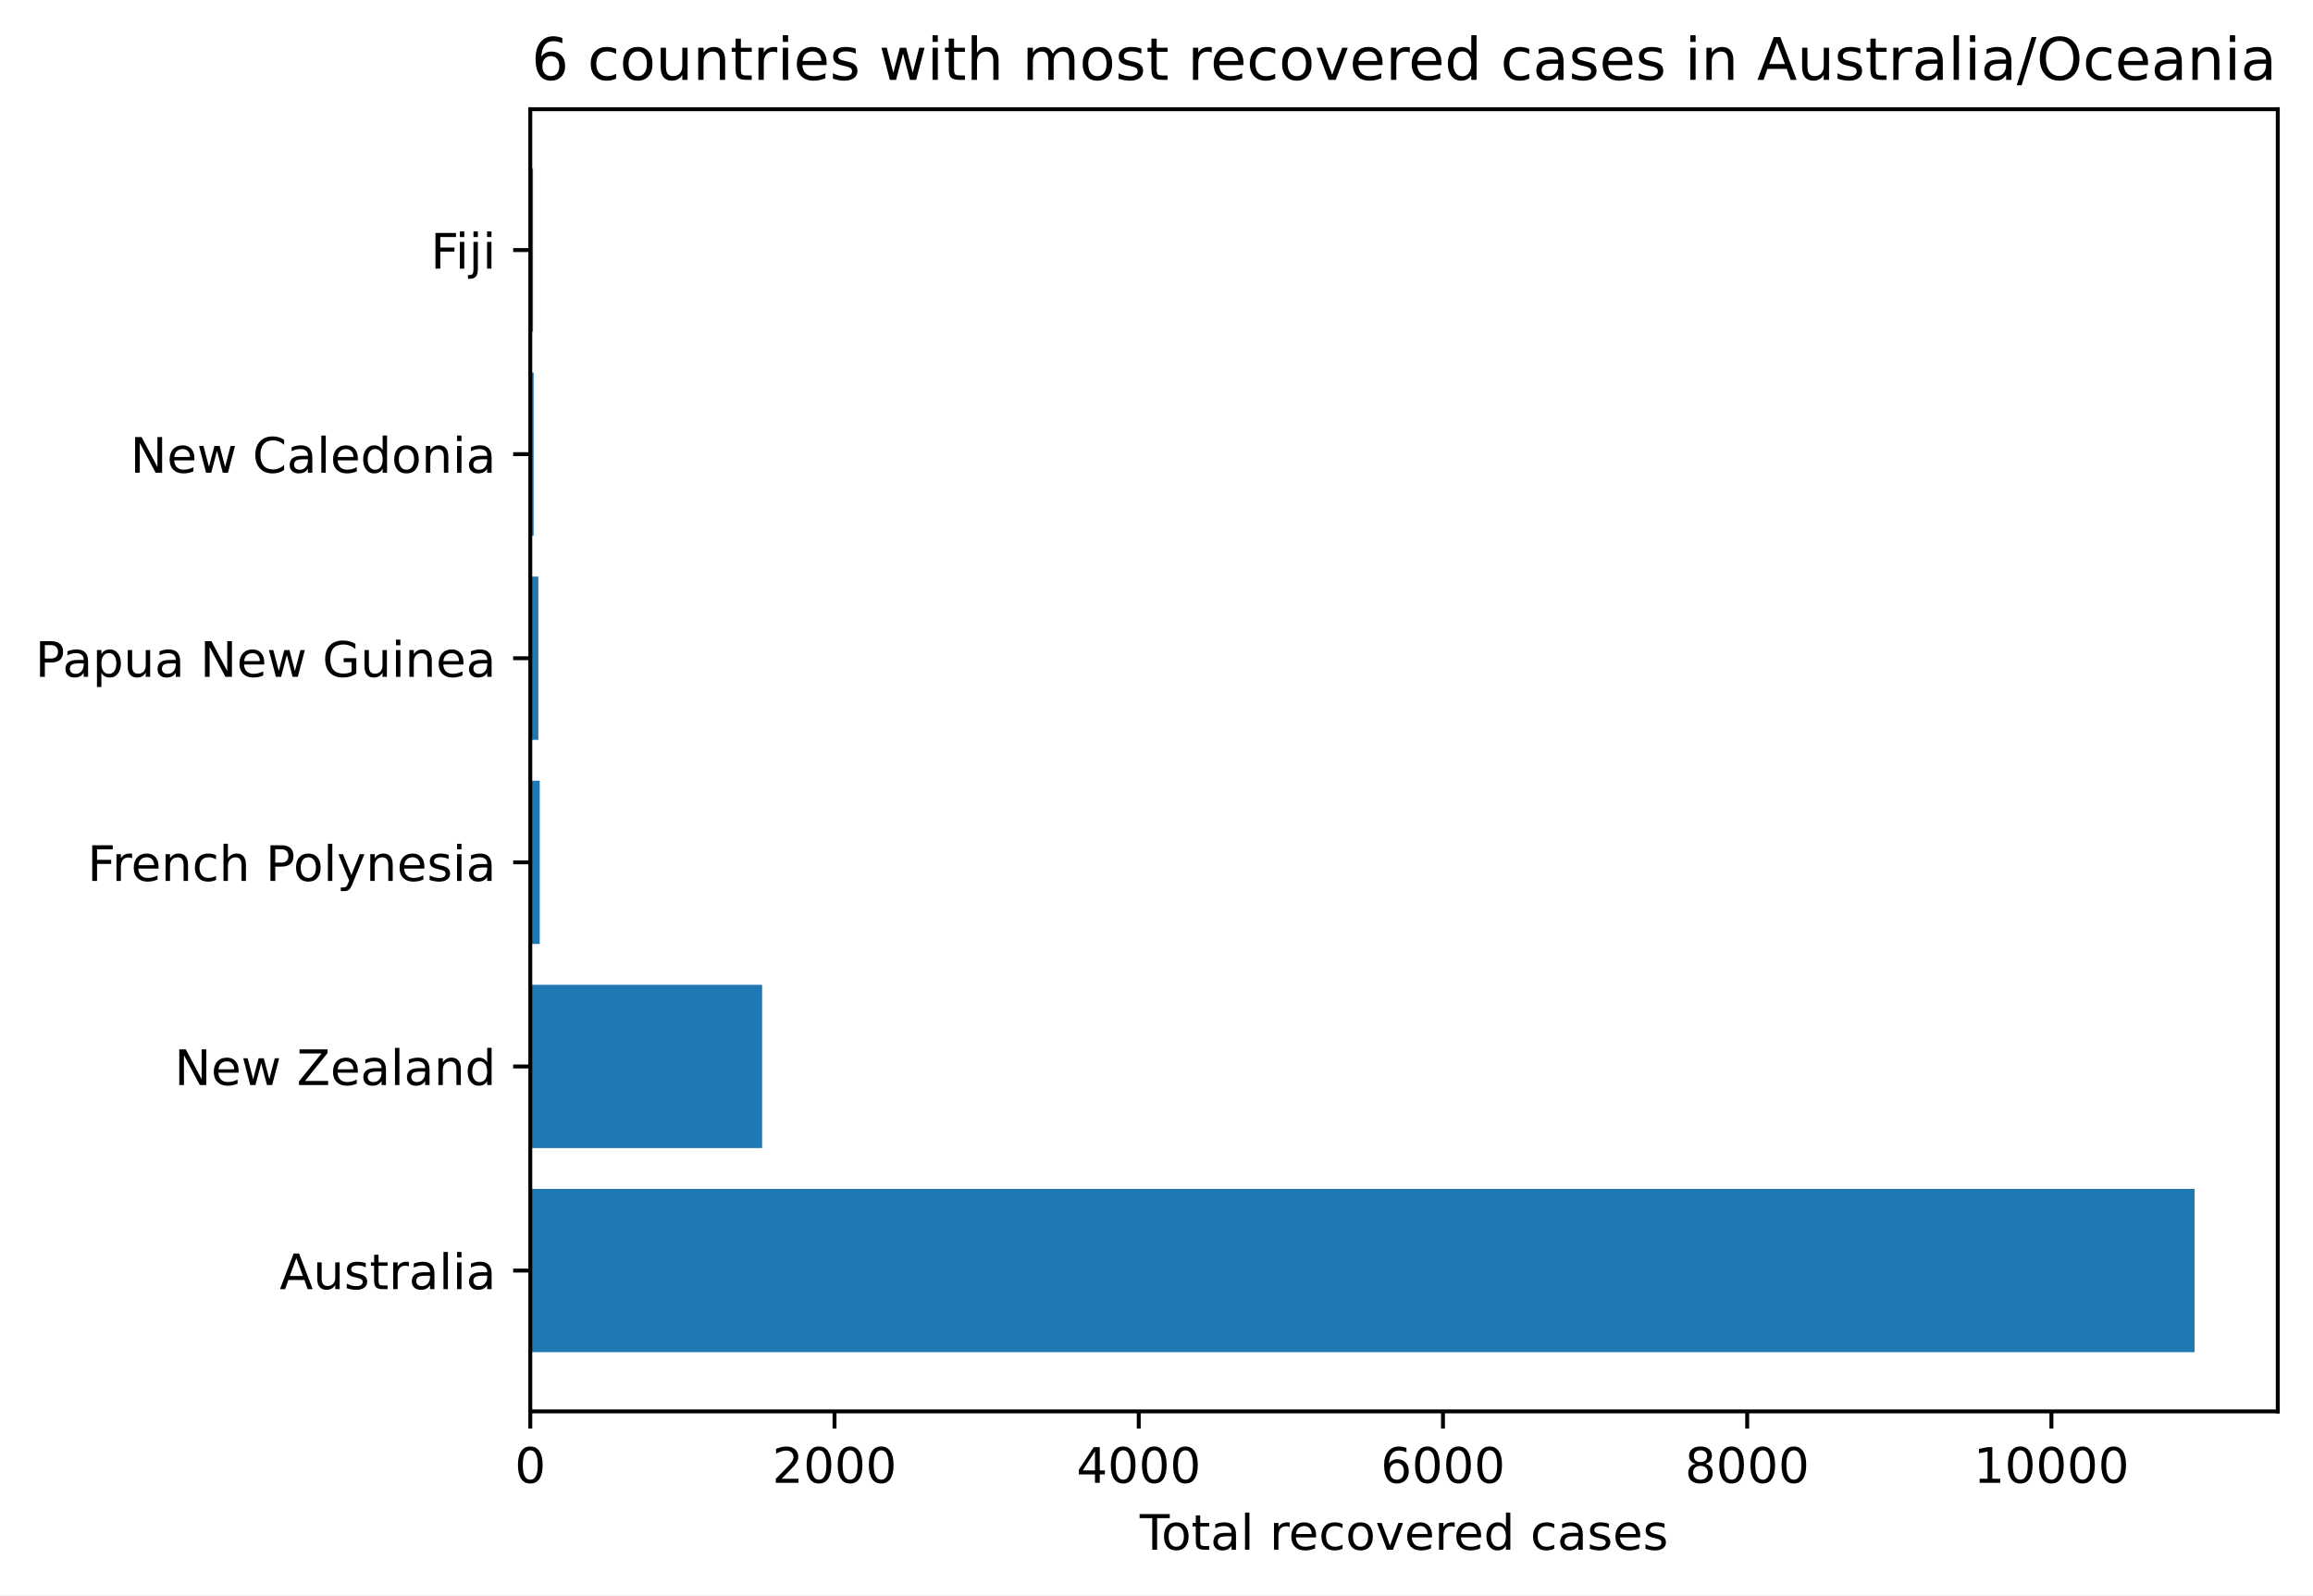
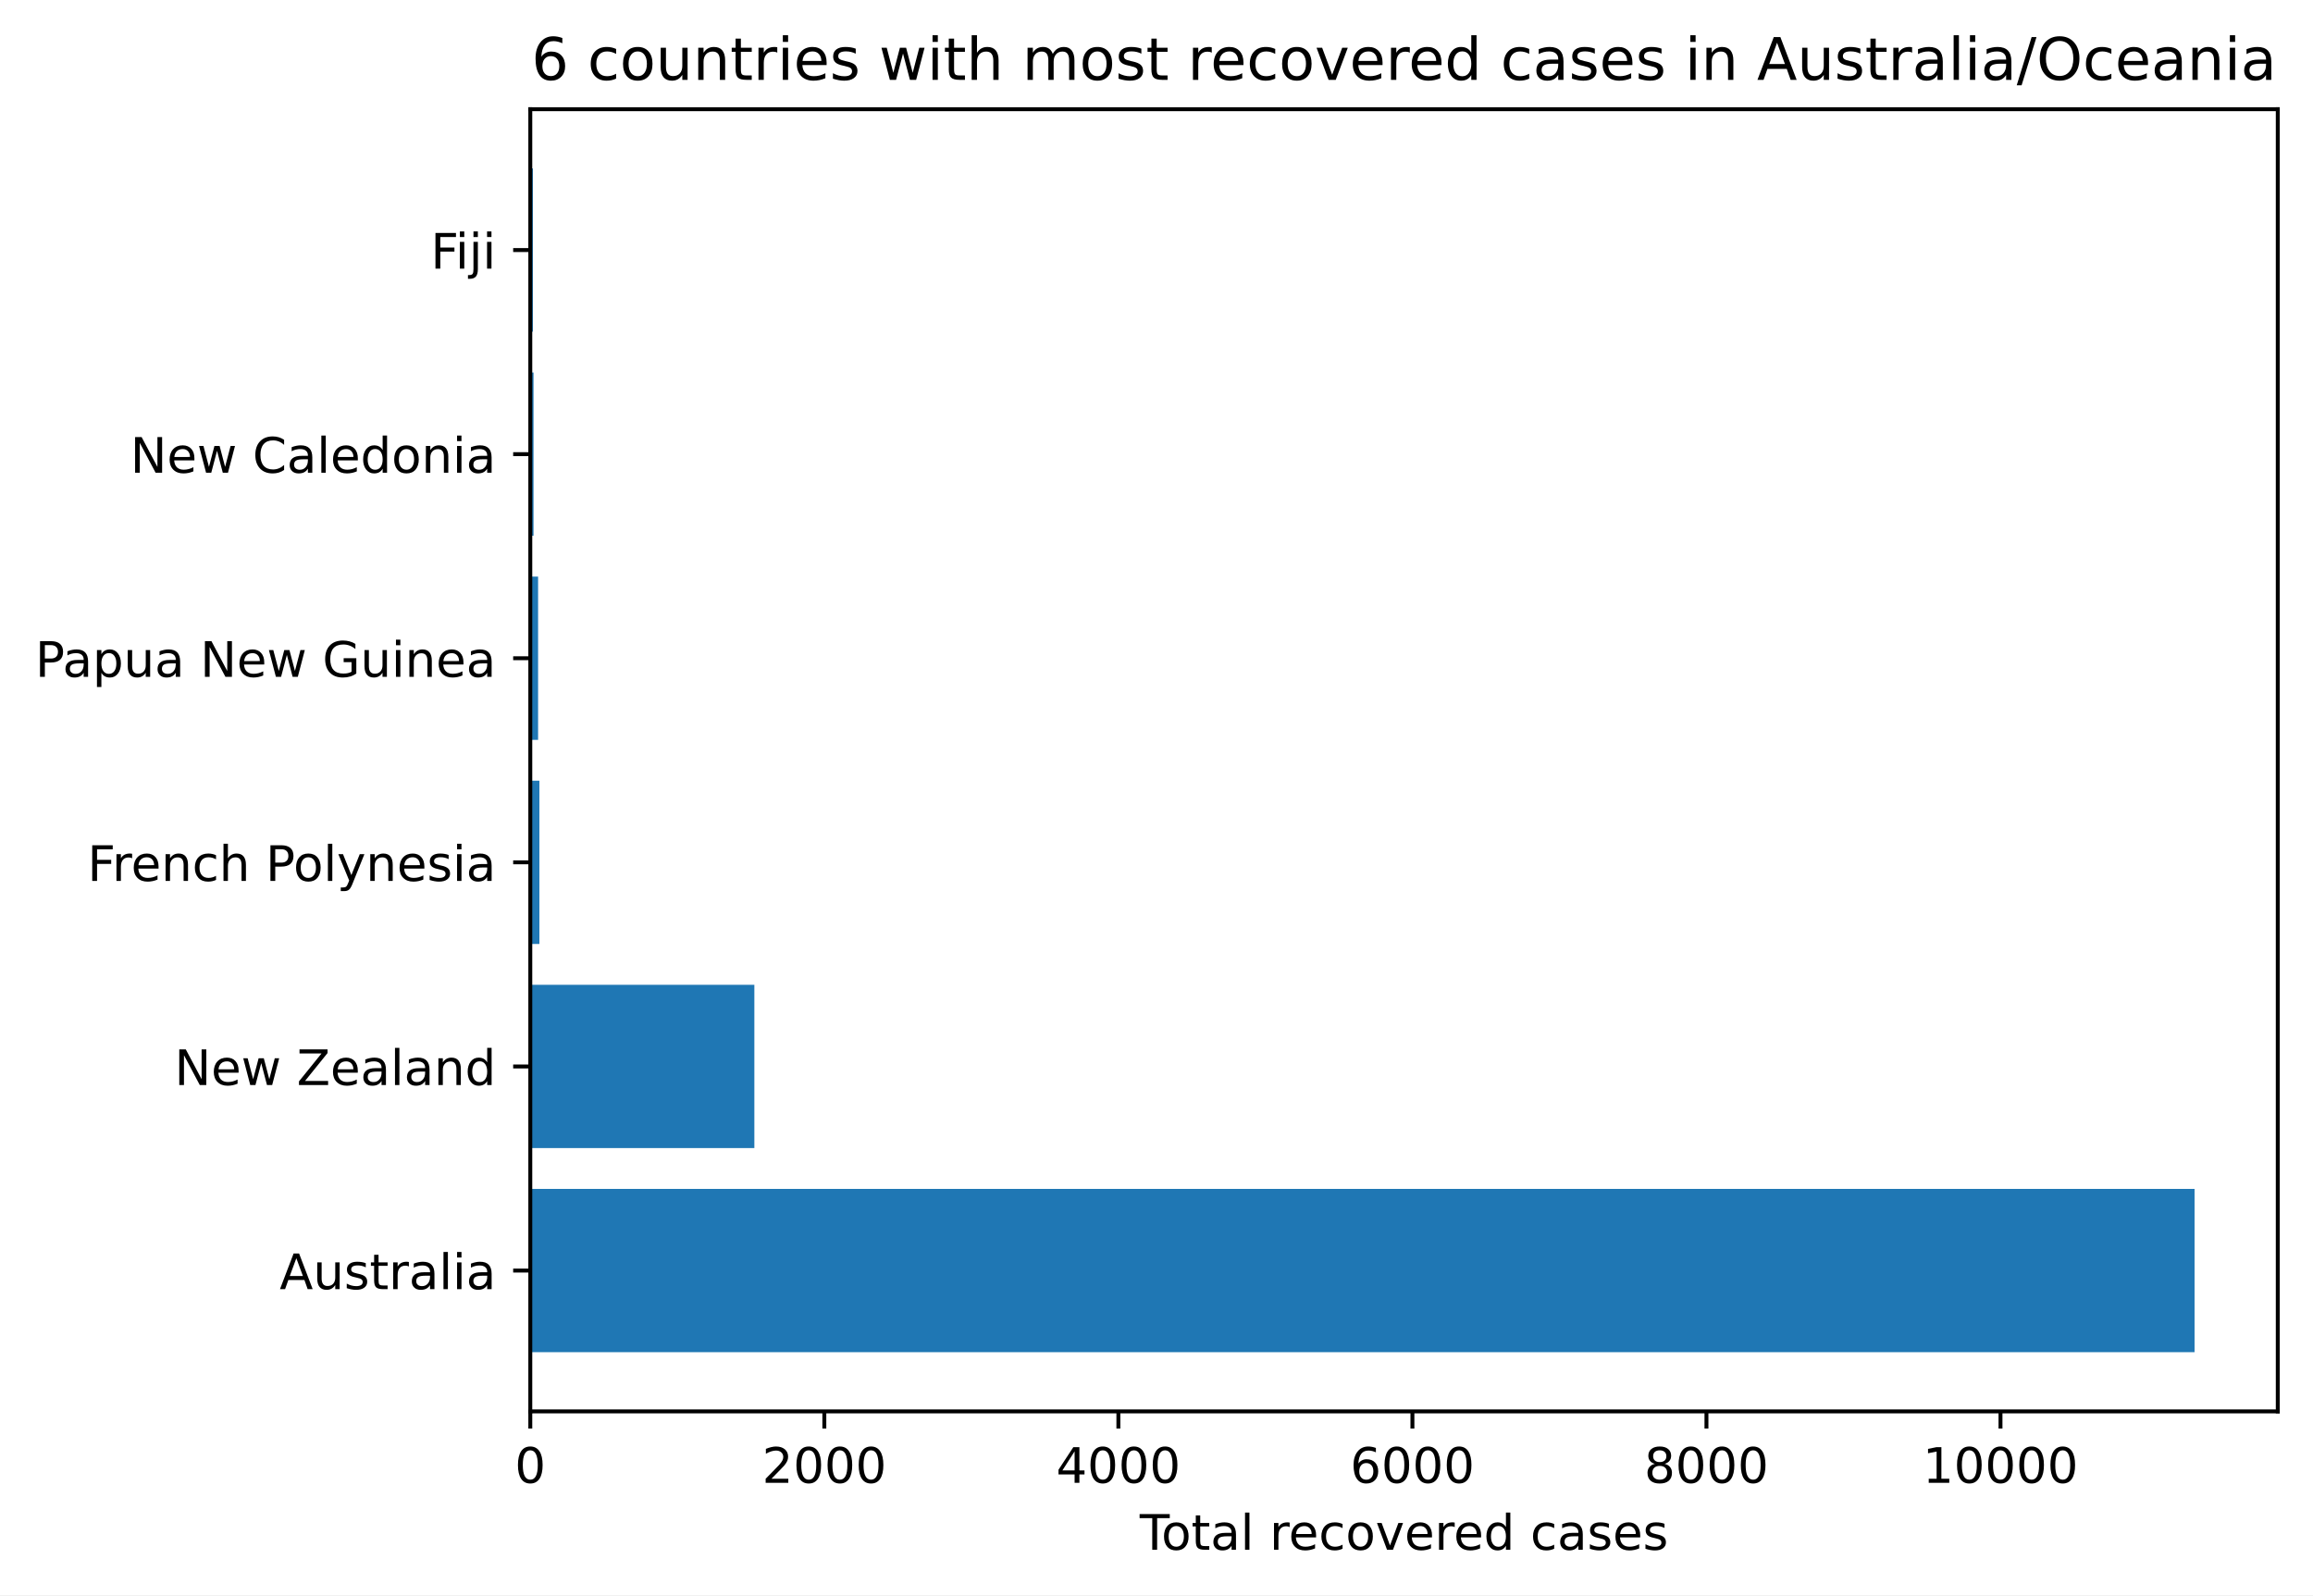
<svg xmlns="http://www.w3.org/2000/svg" xmlns:xlink="http://www.w3.org/1999/xlink" height="325.986pt" version="1.1" viewBox="0 0 472.693 325.986" width="472.693pt">
  <defs>
    <style type="text/css">
*{stroke-linecap:butt;stroke-linejoin:round;}
  </style>
  </defs>
  <g id="figure_1">
    <g id="patch_1">
      <path d="M 0 325.986  L 472.693 325.986  L 472.693 0  L 0 0  z " style="fill:#ffffff;" />
    </g>
    <g id="axes_1">
      <g id="patch_2">
        <path d="M 108.373 288.43  L 465.493 288.43  L 465.493 22.318  L 108.373 22.318  z " style="fill:#ffffff;" />
      </g>
      <g id="patch_3">
-         <path clip-path="url(#p96f23b2e5d)" d="M 108.373 276.334  L 448.488 276.334  L 448.488 242.966  L 108.373 242.966  z " style="fill:#1f77b4;" />
+         <path clip-path="url(#peb4e9d3212)" d="M 108.373 276.334  L 448.488 276.334  L 448.488 242.966  L 108.373 242.966  z " style="fill:#1f77b4;" />
      </g>
      <g id="patch_4">
-         <path clip-path="url(#p96f23b2e5d)" d="M 108.373 234.624  L 155.749 234.624  L 155.749 201.256  L 108.373 201.256  z " style="fill:#1f77b4;" />
+         <path clip-path="url(#peb4e9d3212)" d="M 108.373 234.624  L 154.163 234.624  L 154.163 201.256  L 108.373 201.256  z " style="fill:#1f77b4;" />
      </g>
      <g id="patch_5">
-         <path clip-path="url(#p96f23b2e5d)" d="M 108.373 192.913  L 110.301 192.913  L 110.301 159.545  L 108.373 159.545  z " style="fill:#1f77b4;" />
+         <path clip-path="url(#peb4e9d3212)" d="M 108.373 192.913  L 110.236 192.913  L 110.236 159.545  L 108.373 159.545  z " style="fill:#1f77b4;" />
      </g>
      <g id="patch_6">
-         <path clip-path="url(#p96f23b2e5d)" d="M 108.373 151.203  L 110.021 151.203  L 110.021 117.835  L 108.373 117.835  z " style="fill:#1f77b4;" />
+         <path clip-path="url(#peb4e9d3212)" d="M 108.373 151.203  L 109.966 151.203  L 109.966 117.835  L 108.373 117.835  z " style="fill:#1f77b4;" />
      </g>
      <g id="patch_7">
-         <path clip-path="url(#p96f23b2e5d)" d="M 108.373 109.493  L 109.057 109.493  L 109.057 76.124  L 108.373 76.124  z " style="fill:#1f77b4;" />
+         <path clip-path="url(#peb4e9d3212)" d="M 108.373 109.493  L 109.034 109.493  L 109.034 76.124  L 108.373 76.124  z " style="fill:#1f77b4;" />
      </g>
      <g id="patch_8">
-         <path clip-path="url(#p96f23b2e5d)" d="M 108.373 67.782  L 108.933 67.782  L 108.933 34.414  L 108.373 34.414  z " style="fill:#1f77b4;" />
+         <path clip-path="url(#peb4e9d3212)" d="M 108.373 67.782  L 108.914 67.782  L 108.914 34.414  L 108.373 34.414  z " style="fill:#1f77b4;" />
      </g>
      <g id="matplotlib.axis_1">
        <g id="xtick_1">
          <g id="line2d_1">
            <defs>
-               <path d="M 0 0  L 0 3.5  " id="m6165ba2ced" style="stroke:#000000;stroke-width:0.8;" />
-             </defs>
-             <g>
-               <use style="stroke:#000000;stroke-width:0.8;" x="108.373" xlink:href="#m6165ba2ced" y="288.43" />
+               <path d="M 0 0  L 0 3.5  " id="m2ed935e2b5" style="stroke:#000000;stroke-width:0.8;" />
+             </defs>
+             <g>
+               <use style="stroke:#000000;stroke-width:0.8;" x="108.373" xlink:href="#m2ed935e2b5" y="288.43" />
            </g>
          </g>
          <g id="text_1">
            <defs>
              <path d="M 31.781 66.406  Q 24.172 66.406 20.328 58.906  Q 16.5 51.422 16.5 36.375  Q 16.5 21.391 20.328 13.891  Q 24.172 6.391 31.781 6.391  Q 39.453 6.391 43.281 13.891  Q 47.125 21.391 47.125 36.375  Q 47.125 51.422 43.281 58.906  Q 39.453 66.406 31.781 66.406  z M 31.781 74.219  Q 44.047 74.219 50.516 64.516  Q 56.984 54.828 56.984 36.375  Q 56.984 17.969 50.516 8.266  Q 44.047 -1.422 31.781 -1.422  Q 19.531 -1.422 13.062 8.266  Q 6.594 17.969 6.594 36.375  Q 6.594 54.828 13.062 64.516  Q 19.531 74.219 31.781 74.219  z " id="DejaVuSans-48" />
            </defs>
            <g transform="translate(105.1922 303.0286)scale(0.1 -0.1)">
              <use xlink:href="#DejaVuSans-48" />
            </g>
          </g>
        </g>
        <g id="xtick_2">
          <g id="line2d_2">
            <g>
-               <use style="stroke:#000000;stroke-width:0.8;" x="170.546" xlink:href="#m6165ba2ced" y="288.43" />
+               <use style="stroke:#000000;stroke-width:0.8;" x="168.464" xlink:href="#m2ed935e2b5" y="288.43" />
            </g>
          </g>
          <g id="text_2">
            <defs>
              <path d="M 19.188 8.297  L 53.609 8.297  L 53.609 0  L 7.328 0  L 7.328 8.297  Q 12.938 14.109 22.625 23.891  Q 32.328 33.688 34.812 36.531  Q 39.547 41.844 41.422 45.531  Q 43.312 49.219 43.312 52.781  Q 43.312 58.594 39.234 62.25  Q 35.156 65.922 28.609 65.922  Q 23.969 65.922 18.812 64.312  Q 13.672 62.703 7.812 59.422  L 7.812 69.391  Q 13.766 71.781 18.938 73  Q 24.125 74.219 28.422 74.219  Q 39.75 74.219 46.484 68.547  Q 53.219 62.891 53.219 53.422  Q 53.219 48.922 51.531 44.891  Q 49.859 40.875 45.406 35.406  Q 44.188 33.984 37.641 27.219  Q 31.109 20.453 19.188 8.297  z " id="DejaVuSans-50" />
            </defs>
-             <g transform="translate(157.8209 303.0286)scale(0.1 -0.1)">
+             <g transform="translate(155.7393 303.0286)scale(0.1 -0.1)">
              <use xlink:href="#DejaVuSans-50" />
              <use x="63.623" xlink:href="#DejaVuSans-48" />
              <use x="127.246" xlink:href="#DejaVuSans-48" />
              <use x="190.869" xlink:href="#DejaVuSans-48" />
            </g>
          </g>
        </g>
        <g id="xtick_3">
          <g id="line2d_3">
            <g>
-               <use style="stroke:#000000;stroke-width:0.8;" x="232.718" xlink:href="#m6165ba2ced" y="288.43" />
+               <use style="stroke:#000000;stroke-width:0.8;" x="228.555" xlink:href="#m2ed935e2b5" y="288.43" />
            </g>
          </g>
          <g id="text_3">
            <defs>
              <path d="M 37.797 64.312  L 12.891 25.391  L 37.797 25.391  z M 35.203 72.906  L 47.609 72.906  L 47.609 25.391  L 58.016 25.391  L 58.016 17.188  L 47.609 17.188  L 47.609 0  L 37.797 0  L 37.797 17.188  L 4.891 17.188  L 4.891 26.703  z " id="DejaVuSans-52" />
            </defs>
-             <g transform="translate(219.9933 303.0286)scale(0.1 -0.1)">
+             <g transform="translate(215.8302 303.0286)scale(0.1 -0.1)">
              <use xlink:href="#DejaVuSans-52" />
              <use x="63.623" xlink:href="#DejaVuSans-48" />
              <use x="127.246" xlink:href="#DejaVuSans-48" />
              <use x="190.869" xlink:href="#DejaVuSans-48" />
            </g>
          </g>
        </g>
        <g id="xtick_4">
          <g id="line2d_4">
            <g>
-               <use style="stroke:#000000;stroke-width:0.8;" x="294.891" xlink:href="#m6165ba2ced" y="288.43" />
+               <use style="stroke:#000000;stroke-width:0.8;" x="288.646" xlink:href="#m2ed935e2b5" y="288.43" />
            </g>
          </g>
          <g id="text_4">
            <defs>
              <path d="M 33.016 40.375  Q 26.375 40.375 22.484 35.828  Q 18.609 31.297 18.609 23.391  Q 18.609 15.531 22.484 10.953  Q 26.375 6.391 33.016 6.391  Q 39.656 6.391 43.531 10.953  Q 47.406 15.531 47.406 23.391  Q 47.406 31.297 43.531 35.828  Q 39.656 40.375 33.016 40.375  z M 52.594 71.297  L 52.594 62.312  Q 48.875 64.062 45.094 64.984  Q 41.312 65.922 37.594 65.922  Q 27.828 65.922 22.672 59.328  Q 17.531 52.734 16.797 39.406  Q 19.672 43.656 24.016 45.922  Q 28.375 48.188 33.594 48.188  Q 44.578 48.188 50.953 41.516  Q 57.328 34.859 57.328 23.391  Q 57.328 12.156 50.688 5.359  Q 44.047 -1.422 33.016 -1.422  Q 20.359 -1.422 13.672 8.266  Q 6.984 17.969 6.984 36.375  Q 6.984 53.656 15.188 63.938  Q 23.391 74.219 37.203 74.219  Q 40.922 74.219 44.703 73.484  Q 48.484 72.75 52.594 71.297  z " id="DejaVuSans-54" />
            </defs>
-             <g transform="translate(282.1657 303.0286)scale(0.1 -0.1)">
+             <g transform="translate(275.921 303.0286)scale(0.1 -0.1)">
              <use xlink:href="#DejaVuSans-54" />
              <use x="63.623" xlink:href="#DejaVuSans-48" />
              <use x="127.246" xlink:href="#DejaVuSans-48" />
              <use x="190.869" xlink:href="#DejaVuSans-48" />
            </g>
          </g>
        </g>
        <g id="xtick_5">
          <g id="line2d_5">
            <g>
-               <use style="stroke:#000000;stroke-width:0.8;" x="357.063" xlink:href="#m6165ba2ced" y="288.43" />
+               <use style="stroke:#000000;stroke-width:0.8;" x="348.737" xlink:href="#m2ed935e2b5" y="288.43" />
            </g>
          </g>
          <g id="text_5">
            <defs>
              <path d="M 31.781 34.625  Q 24.75 34.625 20.719 30.859  Q 16.703 27.094 16.703 20.516  Q 16.703 13.922 20.719 10.156  Q 24.75 6.391 31.781 6.391  Q 38.812 6.391 42.859 10.172  Q 46.922 13.969 46.922 20.516  Q 46.922 27.094 42.891 30.859  Q 38.875 34.625 31.781 34.625  z M 21.922 38.812  Q 15.578 40.375 12.031 44.719  Q 8.5 49.078 8.5 55.328  Q 8.5 64.062 14.719 69.141  Q 20.953 74.219 31.781 74.219  Q 42.672 74.219 48.875 69.141  Q 55.078 64.062 55.078 55.328  Q 55.078 49.078 51.531 44.719  Q 48 40.375 41.703 38.812  Q 48.828 37.156 52.797 32.312  Q 56.781 27.484 56.781 20.516  Q 56.781 9.906 50.312 4.234  Q 43.844 -1.422 31.781 -1.422  Q 19.734 -1.422 13.25 4.234  Q 6.781 9.906 6.781 20.516  Q 6.781 27.484 10.781 32.312  Q 14.797 37.156 21.922 38.812  z M 18.312 54.391  Q 18.312 48.734 21.844 45.562  Q 25.391 42.391 31.781 42.391  Q 38.141 42.391 41.719 45.562  Q 45.312 48.734 45.312 54.391  Q 45.312 60.062 41.719 63.234  Q 38.141 66.406 31.781 66.406  Q 25.391 66.406 21.844 63.234  Q 18.312 60.062 18.312 54.391  z " id="DejaVuSans-56" />
            </defs>
-             <g transform="translate(344.3382 303.0286)scale(0.1 -0.1)">
+             <g transform="translate(336.0119 303.0286)scale(0.1 -0.1)">
              <use xlink:href="#DejaVuSans-56" />
              <use x="63.623" xlink:href="#DejaVuSans-48" />
              <use x="127.246" xlink:href="#DejaVuSans-48" />
              <use x="190.869" xlink:href="#DejaVuSans-48" />
            </g>
          </g>
        </g>
        <g id="xtick_6">
          <g id="line2d_6">
            <g>
-               <use style="stroke:#000000;stroke-width:0.8;" x="419.236" xlink:href="#m6165ba2ced" y="288.43" />
+               <use style="stroke:#000000;stroke-width:0.8;" x="408.828" xlink:href="#m2ed935e2b5" y="288.43" />
            </g>
          </g>
          <g id="text_6">
            <defs>
              <path d="M 12.406 8.297  L 28.516 8.297  L 28.516 63.922  L 10.984 60.406  L 10.984 69.391  L 28.422 72.906  L 38.281 72.906  L 38.281 8.297  L 54.391 8.297  L 54.391 0  L 12.406 0  z " id="DejaVuSans-49" />
            </defs>
-             <g transform="translate(403.3293 303.0286)scale(0.1 -0.1)">
+             <g transform="translate(392.9215 303.0286)scale(0.1 -0.1)">
              <use xlink:href="#DejaVuSans-49" />
              <use x="63.623" xlink:href="#DejaVuSans-48" />
              <use x="127.246" xlink:href="#DejaVuSans-48" />
              <use x="190.869" xlink:href="#DejaVuSans-48" />
              <use x="254.492" xlink:href="#DejaVuSans-48" />
            </g>
          </g>
        </g>
        <g id="text_7">
          <defs>
            <path d="M -0.297 72.906  L 61.375 72.906  L 61.375 64.594  L 35.5 64.594  L 35.5 0  L 25.594 0  L 25.594 64.594  L -0.297 64.594  z " id="DejaVuSans-84" />
            <path d="M 30.609 48.391  Q 23.391 48.391 19.188 42.75  Q 14.984 37.109 14.984 27.297  Q 14.984 17.484 19.156 11.844  Q 23.344 6.203 30.609 6.203  Q 37.797 6.203 41.984 11.859  Q 46.188 17.531 46.188 27.297  Q 46.188 37.016 41.984 42.703  Q 37.797 48.391 30.609 48.391  z M 30.609 56  Q 42.328 56 49.016 48.375  Q 55.719 40.766 55.719 27.297  Q 55.719 13.875 49.016 6.219  Q 42.328 -1.422 30.609 -1.422  Q 18.844 -1.422 12.172 6.219  Q 5.516 13.875 5.516 27.297  Q 5.516 40.766 12.172 48.375  Q 18.844 56 30.609 56  z " id="DejaVuSans-111" />
            <path d="M 18.312 70.219  L 18.312 54.688  L 36.812 54.688  L 36.812 47.703  L 18.312 47.703  L 18.312 18.016  Q 18.312 11.328 20.141 9.422  Q 21.969 7.516 27.594 7.516  L 36.812 7.516  L 36.812 0  L 27.594 0  Q 17.188 0 13.234 3.875  Q 9.281 7.766 9.281 18.016  L 9.281 47.703  L 2.688 47.703  L 2.688 54.688  L 9.281 54.688  L 9.281 70.219  z " id="DejaVuSans-116" />
            <path d="M 34.281 27.484  Q 23.391 27.484 19.188 25  Q 14.984 22.516 14.984 16.5  Q 14.984 11.719 18.141 8.906  Q 21.297 6.109 26.703 6.109  Q 34.188 6.109 38.703 11.406  Q 43.219 16.703 43.219 25.484  L 43.219 27.484  z M 52.203 31.203  L 52.203 0  L 43.219 0  L 43.219 8.297  Q 40.141 3.328 35.547 0.953  Q 30.953 -1.422 24.312 -1.422  Q 15.922 -1.422 10.953 3.297  Q 6 8.016 6 15.922  Q 6 25.141 12.172 29.828  Q 18.359 34.516 30.609 34.516  L 43.219 34.516  L 43.219 35.406  Q 43.219 41.609 39.141 45  Q 35.062 48.391 27.688 48.391  Q 23 48.391 18.547 47.266  Q 14.109 46.141 10.016 43.891  L 10.016 52.203  Q 14.938 54.109 19.578 55.047  Q 24.219 56 28.609 56  Q 40.484 56 46.344 49.844  Q 52.203 43.703 52.203 31.203  z " id="DejaVuSans-97" />
            <path d="M 9.422 75.984  L 18.406 75.984  L 18.406 0  L 9.422 0  z " id="DejaVuSans-108" />
            <path id="DejaVuSans-32" />
            <path d="M 41.109 46.297  Q 39.594 47.172 37.812 47.578  Q 36.031 48 33.891 48  Q 26.266 48 22.188 43.047  Q 18.109 38.094 18.109 28.812  L 18.109 0  L 9.078 0  L 9.078 54.688  L 18.109 54.688  L 18.109 46.188  Q 20.953 51.172 25.484 53.578  Q 30.031 56 36.531 56  Q 37.453 56 38.578 55.875  Q 39.703 55.766 41.062 55.516  z " id="DejaVuSans-114" />
            <path d="M 56.203 29.594  L 56.203 25.203  L 14.891 25.203  Q 15.484 15.922 20.484 11.062  Q 25.484 6.203 34.422 6.203  Q 39.594 6.203 44.453 7.469  Q 49.312 8.734 54.109 11.281  L 54.109 2.781  Q 49.266 0.734 44.188 -0.344  Q 39.109 -1.422 33.891 -1.422  Q 20.797 -1.422 13.156 6.188  Q 5.516 13.812 5.516 26.812  Q 5.516 40.234 12.766 48.109  Q 20.016 56 32.328 56  Q 43.359 56 49.781 48.891  Q 56.203 41.797 56.203 29.594  z M 47.219 32.234  Q 47.125 39.594 43.094 43.984  Q 39.062 48.391 32.422 48.391  Q 24.906 48.391 20.391 44.141  Q 15.875 39.891 15.188 32.172  z " id="DejaVuSans-101" />
            <path d="M 48.781 52.594  L 48.781 44.188  Q 44.969 46.297 41.141 47.344  Q 37.312 48.391 33.406 48.391  Q 24.656 48.391 19.812 42.844  Q 14.984 37.312 14.984 27.297  Q 14.984 17.281 19.812 11.734  Q 24.656 6.203 33.406 6.203  Q 37.312 6.203 41.141 7.25  Q 44.969 8.297 48.781 10.406  L 48.781 2.094  Q 45.016 0.344 40.984 -0.531  Q 36.969 -1.422 32.422 -1.422  Q 20.062 -1.422 12.781 6.344  Q 5.516 14.109 5.516 27.297  Q 5.516 40.672 12.859 48.328  Q 20.219 56 33.016 56  Q 37.156 56 41.109 55.141  Q 45.062 54.297 48.781 52.594  z " id="DejaVuSans-99" />
            <path d="M 2.984 54.688  L 12.5 54.688  L 29.594 8.797  L 46.688 54.688  L 56.203 54.688  L 35.688 0  L 23.484 0  z " id="DejaVuSans-118" />
            <path d="M 45.406 46.391  L 45.406 75.984  L 54.391 75.984  L 54.391 0  L 45.406 0  L 45.406 8.203  Q 42.578 3.328 38.25 0.953  Q 33.938 -1.422 27.875 -1.422  Q 17.969 -1.422 11.734 6.484  Q 5.516 14.406 5.516 27.297  Q 5.516 40.188 11.734 48.094  Q 17.969 56 27.875 56  Q 33.938 56 38.25 53.625  Q 42.578 51.266 45.406 46.391  z M 14.797 27.297  Q 14.797 17.391 18.875 11.75  Q 22.953 6.109 30.078 6.109  Q 37.203 6.109 41.297 11.75  Q 45.406 17.391 45.406 27.297  Q 45.406 37.203 41.297 42.844  Q 37.203 48.484 30.078 48.484  Q 22.953 48.484 18.875 42.844  Q 14.797 37.203 14.797 27.297  z " id="DejaVuSans-100" />
            <path d="M 44.281 53.078  L 44.281 44.578  Q 40.484 46.531 36.375 47.5  Q 32.281 48.484 27.875 48.484  Q 21.188 48.484 17.844 46.438  Q 14.5 44.391 14.5 40.281  Q 14.5 37.156 16.891 35.375  Q 19.281 33.594 26.516 31.984  L 29.594 31.297  Q 39.156 29.25 43.188 25.516  Q 47.219 21.781 47.219 15.094  Q 47.219 7.469 41.188 3.016  Q 35.156 -1.422 24.609 -1.422  Q 20.219 -1.422 15.453 -0.562  Q 10.688 0.297 5.422 2  L 5.422 11.281  Q 10.406 8.688 15.234 7.391  Q 20.062 6.109 24.812 6.109  Q 31.156 6.109 34.562 8.281  Q 37.984 10.453 37.984 14.406  Q 37.984 18.062 35.516 20.016  Q 33.062 21.969 24.703 23.781  L 21.578 24.516  Q 13.234 26.266 9.516 29.906  Q 5.812 33.547 5.812 39.891  Q 5.812 47.609 11.281 51.797  Q 16.75 56 26.812 56  Q 31.781 56 36.172 55.266  Q 40.578 54.547 44.281 53.078  z " id="DejaVuSans-115" />
          </defs>
          <g transform="translate(232.9217 316.7067)scale(0.1 -0.1)">
            <use xlink:href="#DejaVuSans-84" />
            <use x="44.084" xlink:href="#DejaVuSans-111" />
            <use x="105.266" xlink:href="#DejaVuSans-116" />
            <use x="144.475" xlink:href="#DejaVuSans-97" />
            <use x="205.754" xlink:href="#DejaVuSans-108" />
            <use x="233.537" xlink:href="#DejaVuSans-32" />
            <use x="265.324" xlink:href="#DejaVuSans-114" />
            <use x="304.188" xlink:href="#DejaVuSans-101" />
            <use x="365.711" xlink:href="#DejaVuSans-99" />
            <use x="420.691" xlink:href="#DejaVuSans-111" />
            <use x="481.873" xlink:href="#DejaVuSans-118" />
            <use x="541.053" xlink:href="#DejaVuSans-101" />
            <use x="602.576" xlink:href="#DejaVuSans-114" />
            <use x="641.439" xlink:href="#DejaVuSans-101" />
            <use x="702.963" xlink:href="#DejaVuSans-100" />
            <use x="766.439" xlink:href="#DejaVuSans-32" />
            <use x="798.227" xlink:href="#DejaVuSans-99" />
            <use x="853.207" xlink:href="#DejaVuSans-97" />
            <use x="914.486" xlink:href="#DejaVuSans-115" />
            <use x="966.586" xlink:href="#DejaVuSans-101" />
            <use x="1028.109" xlink:href="#DejaVuSans-115" />
          </g>
        </g>
      </g>
      <g id="matplotlib.axis_2">
        <g id="ytick_1">
          <g id="line2d_7">
            <defs>
-               <path d="M 0 0  L -3.5 0  " id="m6ded65938d" style="stroke:#000000;stroke-width:0.8;" />
-             </defs>
-             <g>
-               <use style="stroke:#000000;stroke-width:0.8;" x="108.373" xlink:href="#m6ded65938d" y="259.65" />
+               <path d="M 0 0  L -3.5 0  " id="m28914e664e" style="stroke:#000000;stroke-width:0.8;" />
+             </defs>
+             <g>
+               <use style="stroke:#000000;stroke-width:0.8;" x="108.373" xlink:href="#m28914e664e" y="259.65" />
            </g>
          </g>
          <g id="text_8">
            <defs>
              <path d="M 34.188 63.188  L 20.797 26.906  L 47.609 26.906  z M 28.609 72.906  L 39.797 72.906  L 67.578 0  L 57.328 0  L 50.688 18.703  L 17.828 18.703  L 11.188 0  L 0.781 0  z " id="DejaVuSans-65" />
              <path d="M 8.5 21.578  L 8.5 54.688  L 17.484 54.688  L 17.484 21.922  Q 17.484 14.156 20.5 10.266  Q 23.531 6.391 29.594 6.391  Q 36.859 6.391 41.078 11.031  Q 45.312 15.672 45.312 23.688  L 45.312 54.688  L 54.297 54.688  L 54.297 0  L 45.312 0  L 45.312 8.406  Q 42.047 3.422 37.719 1  Q 33.406 -1.422 27.688 -1.422  Q 18.266 -1.422 13.375 4.438  Q 8.5 10.297 8.5 21.578  z M 31.109 56  z " id="DejaVuSans-117" />
              <path d="M 9.422 54.688  L 18.406 54.688  L 18.406 0  L 9.422 0  z M 9.422 75.984  L 18.406 75.984  L 18.406 64.594  L 9.422 64.594  z " id="DejaVuSans-105" />
            </defs>
            <g transform="translate(57.14219 263.4492)scale(0.1 -0.1)">
              <use xlink:href="#DejaVuSans-65" />
              <use x="68.408" xlink:href="#DejaVuSans-117" />
              <use x="131.787" xlink:href="#DejaVuSans-115" />
              <use x="183.887" xlink:href="#DejaVuSans-116" />
              <use x="223.096" xlink:href="#DejaVuSans-114" />
              <use x="264.209" xlink:href="#DejaVuSans-97" />
              <use x="325.488" xlink:href="#DejaVuSans-108" />
              <use x="353.271" xlink:href="#DejaVuSans-105" />
              <use x="381.055" xlink:href="#DejaVuSans-97" />
            </g>
          </g>
        </g>
        <g id="ytick_2">
          <g id="line2d_8">
            <g>
-               <use style="stroke:#000000;stroke-width:0.8;" x="108.373" xlink:href="#m6ded65938d" y="217.94" />
+               <use style="stroke:#000000;stroke-width:0.8;" x="108.373" xlink:href="#m28914e664e" y="217.94" />
            </g>
          </g>
          <g id="text_9">
            <defs>
              <path d="M 9.812 72.906  L 23.094 72.906  L 55.422 11.922  L 55.422 72.906  L 64.984 72.906  L 64.984 0  L 51.703 0  L 19.391 60.984  L 19.391 0  L 9.812 0  z " id="DejaVuSans-78" />
              <path d="M 4.203 54.688  L 13.188 54.688  L 24.422 12.016  L 35.594 54.688  L 46.188 54.688  L 57.422 12.016  L 68.609 54.688  L 77.594 54.688  L 63.281 0  L 52.688 0  L 40.922 44.828  L 29.109 0  L 18.5 0  z " id="DejaVuSans-119" />
              <path d="M 5.609 72.906  L 62.891 72.906  L 62.891 65.375  L 16.797 8.297  L 64.016 8.297  L 64.016 0  L 4.5 0  L 4.5 7.516  L 50.594 64.594  L 5.609 64.594  z " id="DejaVuSans-90" />
              <path d="M 54.891 33.016  L 54.891 0  L 45.906 0  L 45.906 32.719  Q 45.906 40.484 42.875 44.328  Q 39.844 48.188 33.797 48.188  Q 26.516 48.188 22.312 43.547  Q 18.109 38.922 18.109 30.906  L 18.109 0  L 9.078 0  L 9.078 54.688  L 18.109 54.688  L 18.109 46.188  Q 21.344 51.125 25.703 53.562  Q 30.078 56 35.797 56  Q 45.219 56 50.047 50.172  Q 54.891 44.344 54.891 33.016  z " id="DejaVuSans-110" />
            </defs>
            <g transform="translate(35.65937 221.7389)scale(0.1 -0.1)">
              <use xlink:href="#DejaVuSans-78" />
              <use x="74.805" xlink:href="#DejaVuSans-101" />
              <use x="136.328" xlink:href="#DejaVuSans-119" />
              <use x="218.115" xlink:href="#DejaVuSans-32" />
              <use x="249.902" xlink:href="#DejaVuSans-90" />
              <use x="318.408" xlink:href="#DejaVuSans-101" />
              <use x="379.932" xlink:href="#DejaVuSans-97" />
              <use x="441.211" xlink:href="#DejaVuSans-108" />
              <use x="468.994" xlink:href="#DejaVuSans-97" />
              <use x="530.273" xlink:href="#DejaVuSans-110" />
              <use x="593.652" xlink:href="#DejaVuSans-100" />
            </g>
          </g>
        </g>
        <g id="ytick_3">
          <g id="line2d_9">
            <g>
-               <use style="stroke:#000000;stroke-width:0.8;" x="108.373" xlink:href="#m6ded65938d" y="176.229" />
+               <use style="stroke:#000000;stroke-width:0.8;" x="108.373" xlink:href="#m28914e664e" y="176.229" />
            </g>
          </g>
          <g id="text_10">
            <defs>
              <path d="M 9.812 72.906  L 51.703 72.906  L 51.703 64.594  L 19.672 64.594  L 19.672 43.109  L 48.578 43.109  L 48.578 34.812  L 19.672 34.812  L 19.672 0  L 9.812 0  z " id="DejaVuSans-70" />
              <path d="M 54.891 33.016  L 54.891 0  L 45.906 0  L 45.906 32.719  Q 45.906 40.484 42.875 44.328  Q 39.844 48.188 33.797 48.188  Q 26.516 48.188 22.312 43.547  Q 18.109 38.922 18.109 30.906  L 18.109 0  L 9.078 0  L 9.078 75.984  L 18.109 75.984  L 18.109 46.188  Q 21.344 51.125 25.703 53.562  Q 30.078 56 35.797 56  Q 45.219 56 50.047 50.172  Q 54.891 44.344 54.891 33.016  z " id="DejaVuSans-104" />
              <path d="M 19.672 64.797  L 19.672 37.406  L 32.078 37.406  Q 38.969 37.406 42.719 40.969  Q 46.484 44.531 46.484 51.125  Q 46.484 57.672 42.719 61.234  Q 38.969 64.797 32.078 64.797  z M 9.812 72.906  L 32.078 72.906  Q 44.344 72.906 50.609 67.359  Q 56.891 61.812 56.891 51.125  Q 56.891 40.328 50.609 34.812  Q 44.344 29.297 32.078 29.297  L 19.672 29.297  L 19.672 0  L 9.812 0  z " id="DejaVuSans-80" />
              <path d="M 32.172 -5.078  Q 28.375 -14.844 24.75 -17.812  Q 21.141 -20.797 15.094 -20.797  L 7.906 -20.797  L 7.906 -13.281  L 13.188 -13.281  Q 16.891 -13.281 18.938 -11.516  Q 21 -9.766 23.484 -3.219  L 25.094 0.875  L 2.984 54.688  L 12.5 54.688  L 29.594 11.922  L 46.688 54.688  L 56.203 54.688  z " id="DejaVuSans-121" />
            </defs>
            <g transform="translate(17.86719 180.0285)scale(0.1 -0.1)">
              <use xlink:href="#DejaVuSans-70" />
              <use x="50.27" xlink:href="#DejaVuSans-114" />
              <use x="89.133" xlink:href="#DejaVuSans-101" />
              <use x="150.656" xlink:href="#DejaVuSans-110" />
              <use x="214.035" xlink:href="#DejaVuSans-99" />
              <use x="269.016" xlink:href="#DejaVuSans-104" />
              <use x="332.395" xlink:href="#DejaVuSans-32" />
              <use x="364.182" xlink:href="#DejaVuSans-80" />
              <use x="420.859" xlink:href="#DejaVuSans-111" />
              <use x="482.041" xlink:href="#DejaVuSans-108" />
              <use x="509.824" xlink:href="#DejaVuSans-121" />
              <use x="569.004" xlink:href="#DejaVuSans-110" />
              <use x="632.383" xlink:href="#DejaVuSans-101" />
              <use x="693.906" xlink:href="#DejaVuSans-115" />
              <use x="746.006" xlink:href="#DejaVuSans-105" />
              <use x="773.789" xlink:href="#DejaVuSans-97" />
            </g>
          </g>
        </g>
        <g id="ytick_4">
          <g id="line2d_10">
            <g>
-               <use style="stroke:#000000;stroke-width:0.8;" x="108.373" xlink:href="#m6ded65938d" y="134.519" />
+               <use style="stroke:#000000;stroke-width:0.8;" x="108.373" xlink:href="#m28914e664e" y="134.519" />
            </g>
          </g>
          <g id="text_11">
            <defs>
              <path d="M 18.109 8.203  L 18.109 -20.797  L 9.078 -20.797  L 9.078 54.688  L 18.109 54.688  L 18.109 46.391  Q 20.953 51.266 25.266 53.625  Q 29.594 56 35.594 56  Q 45.562 56 51.781 48.094  Q 58.016 40.188 58.016 27.297  Q 58.016 14.406 51.781 6.484  Q 45.562 -1.422 35.594 -1.422  Q 29.594 -1.422 25.266 0.953  Q 20.953 3.328 18.109 8.203  z M 48.688 27.297  Q 48.688 37.203 44.609 42.844  Q 40.531 48.484 33.406 48.484  Q 26.266 48.484 22.188 42.844  Q 18.109 37.203 18.109 27.297  Q 18.109 17.391 22.188 11.75  Q 26.266 6.109 33.406 6.109  Q 40.531 6.109 44.609 11.75  Q 48.688 17.391 48.688 27.297  z " id="DejaVuSans-112" />
              <path d="M 59.516 10.406  L 59.516 29.984  L 43.406 29.984  L 43.406 38.094  L 69.281 38.094  L 69.281 6.781  Q 63.578 2.734 56.688 0.656  Q 49.812 -1.422 42 -1.422  Q 24.906 -1.422 15.25 8.562  Q 5.609 18.562 5.609 36.375  Q 5.609 54.25 15.25 64.234  Q 24.906 74.219 42 74.219  Q 49.125 74.219 55.547 72.453  Q 61.969 70.703 67.391 67.281  L 67.391 56.781  Q 61.922 61.422 55.766 63.766  Q 49.609 66.109 42.828 66.109  Q 29.438 66.109 22.719 58.641  Q 16.016 51.172 16.016 36.375  Q 16.016 21.625 22.719 14.156  Q 29.438 6.688 42.828 6.688  Q 48.047 6.688 52.141 7.594  Q 56.25 8.5 59.516 10.406  z " id="DejaVuSans-71" />
            </defs>
            <g transform="translate(7.2 138.3182)scale(0.1 -0.1)">
              <use xlink:href="#DejaVuSans-80" />
              <use x="55.803" xlink:href="#DejaVuSans-97" />
              <use x="117.082" xlink:href="#DejaVuSans-112" />
              <use x="180.559" xlink:href="#DejaVuSans-117" />
              <use x="243.938" xlink:href="#DejaVuSans-97" />
              <use x="305.217" xlink:href="#DejaVuSans-32" />
              <use x="337.004" xlink:href="#DejaVuSans-78" />
              <use x="411.809" xlink:href="#DejaVuSans-101" />
              <use x="473.332" xlink:href="#DejaVuSans-119" />
              <use x="555.119" xlink:href="#DejaVuSans-32" />
              <use x="586.906" xlink:href="#DejaVuSans-71" />
              <use x="664.396" xlink:href="#DejaVuSans-117" />
              <use x="727.775" xlink:href="#DejaVuSans-105" />
              <use x="755.559" xlink:href="#DejaVuSans-110" />
              <use x="818.938" xlink:href="#DejaVuSans-101" />
              <use x="880.461" xlink:href="#DejaVuSans-97" />
            </g>
          </g>
        </g>
        <g id="ytick_5">
          <g id="line2d_11">
            <g>
-               <use style="stroke:#000000;stroke-width:0.8;" x="108.373" xlink:href="#m6ded65938d" y="92.809" />
+               <use style="stroke:#000000;stroke-width:0.8;" x="108.373" xlink:href="#m28914e664e" y="92.809" />
            </g>
          </g>
          <g id="text_12">
            <defs>
              <path d="M 64.406 67.281  L 64.406 56.891  Q 59.422 61.531 53.781 63.812  Q 48.141 66.109 41.797 66.109  Q 29.297 66.109 22.656 58.469  Q 16.016 50.828 16.016 36.375  Q 16.016 21.969 22.656 14.328  Q 29.297 6.688 41.797 6.688  Q 48.141 6.688 53.781 8.984  Q 59.422 11.281 64.406 15.922  L 64.406 5.609  Q 59.234 2.094 53.438 0.328  Q 47.656 -1.422 41.219 -1.422  Q 24.656 -1.422 15.125 8.703  Q 5.609 18.844 5.609 36.375  Q 5.609 53.953 15.125 64.078  Q 24.656 74.219 41.219 74.219  Q 47.75 74.219 53.531 72.484  Q 59.328 70.75 64.406 67.281  z " id="DejaVuSans-67" />
            </defs>
            <g transform="translate(26.62969 96.60783)scale(0.1 -0.1)">
              <use xlink:href="#DejaVuSans-78" />
              <use x="74.805" xlink:href="#DejaVuSans-101" />
              <use x="136.328" xlink:href="#DejaVuSans-119" />
              <use x="218.115" xlink:href="#DejaVuSans-32" />
              <use x="249.902" xlink:href="#DejaVuSans-67" />
              <use x="319.727" xlink:href="#DejaVuSans-97" />
              <use x="381.006" xlink:href="#DejaVuSans-108" />
              <use x="408.789" xlink:href="#DejaVuSans-101" />
              <use x="470.312" xlink:href="#DejaVuSans-100" />
              <use x="533.789" xlink:href="#DejaVuSans-111" />
              <use x="594.971" xlink:href="#DejaVuSans-110" />
              <use x="658.35" xlink:href="#DejaVuSans-105" />
              <use x="686.133" xlink:href="#DejaVuSans-97" />
            </g>
          </g>
        </g>
        <g id="ytick_6">
          <g id="line2d_12">
            <g>
-               <use style="stroke:#000000;stroke-width:0.8;" x="108.373" xlink:href="#m6ded65938d" y="51.098" />
+               <use style="stroke:#000000;stroke-width:0.8;" x="108.373" xlink:href="#m28914e664e" y="51.098" />
            </g>
          </g>
          <g id="text_13">
            <defs>
              <path d="M 9.422 54.688  L 18.406 54.688  L 18.406 -0.984  Q 18.406 -11.422 14.422 -16.109  Q 10.453 -20.797 1.609 -20.797  L -1.812 -20.797  L -1.812 -13.188  L 0.594 -13.188  Q 5.719 -13.188 7.562 -10.812  Q 9.422 -8.453 9.422 -0.984  z M 9.422 75.984  L 18.406 75.984  L 18.406 64.594  L 9.422 64.594  z " id="DejaVuSans-106" />
            </defs>
            <g transform="translate(88.0125 54.89748)scale(0.1 -0.1)">
              <use xlink:href="#DejaVuSans-70" />
              <use x="50.27" xlink:href="#DejaVuSans-105" />
              <use x="78.053" xlink:href="#DejaVuSans-106" />
              <use x="105.836" xlink:href="#DejaVuSans-105" />
            </g>
          </g>
        </g>
      </g>
      <g id="patch_9">
        <path d="M 108.373 288.43  L 108.373 22.318  " style="fill:none;stroke:#000000;stroke-linecap:square;stroke-linejoin:miter;stroke-width:0.8;" />
      </g>
      <g id="patch_10">
        <path d="M 465.493 288.43  L 465.493 22.318  " style="fill:none;stroke:#000000;stroke-linecap:square;stroke-linejoin:miter;stroke-width:0.8;" />
      </g>
      <g id="patch_11">
        <path d="M 108.373 288.43  L 465.493 288.43  " style="fill:none;stroke:#000000;stroke-linecap:square;stroke-linejoin:miter;stroke-width:0.8;" />
      </g>
      <g id="patch_12">
        <path d="M 108.373 22.318  L 465.493 22.318  " style="fill:none;stroke:#000000;stroke-linecap:square;stroke-linejoin:miter;stroke-width:0.8;" />
      </g>
      <g id="text_14">
        <defs>
          <path d="M 52 44.188  Q 55.375 50.25 60.062 53.125  Q 64.75 56 71.094 56  Q 79.641 56 84.281 50.016  Q 88.922 44.047 88.922 33.016  L 88.922 0  L 79.891 0  L 79.891 32.719  Q 79.891 40.578 77.094 44.375  Q 74.312 48.188 68.609 48.188  Q 61.625 48.188 57.562 43.547  Q 53.516 38.922 53.516 30.906  L 53.516 0  L 44.484 0  L 44.484 32.719  Q 44.484 40.625 41.703 44.406  Q 38.922 48.188 33.109 48.188  Q 26.219 48.188 22.156 43.531  Q 18.109 38.875 18.109 30.906  L 18.109 0  L 9.078 0  L 9.078 54.688  L 18.109 54.688  L 18.109 46.188  Q 21.188 51.219 25.484 53.609  Q 29.781 56 35.688 56  Q 41.656 56 45.828 52.969  Q 50 49.953 52 44.188  z " id="DejaVuSans-109" />
          <path d="M 25.391 72.906  L 33.688 72.906  L 8.297 -9.281  L 0 -9.281  z " id="DejaVuSans-47" />
          <path d="M 39.406 66.219  Q 28.656 66.219 22.328 58.203  Q 16.016 50.203 16.016 36.375  Q 16.016 22.609 22.328 14.594  Q 28.656 6.594 39.406 6.594  Q 50.141 6.594 56.422 14.594  Q 62.703 22.609 62.703 36.375  Q 62.703 50.203 56.422 58.203  Q 50.141 66.219 39.406 66.219  z M 39.406 74.219  Q 54.734 74.219 63.906 63.938  Q 73.094 53.656 73.094 36.375  Q 73.094 19.141 63.906 8.859  Q 54.734 -1.422 39.406 -1.422  Q 24.031 -1.422 14.812 8.828  Q 5.609 19.094 5.609 36.375  Q 5.609 53.656 14.812 63.938  Q 24.031 74.219 39.406 74.219  z " id="DejaVuSans-79" />
        </defs>
        <g transform="translate(108.6125 16.31812)scale(0.12 -0.12)">
          <use xlink:href="#DejaVuSans-54" />
          <use x="63.623" xlink:href="#DejaVuSans-32" />
          <use x="95.41" xlink:href="#DejaVuSans-99" />
          <use x="150.391" xlink:href="#DejaVuSans-111" />
          <use x="211.572" xlink:href="#DejaVuSans-117" />
          <use x="274.951" xlink:href="#DejaVuSans-110" />
          <use x="338.33" xlink:href="#DejaVuSans-116" />
          <use x="377.539" xlink:href="#DejaVuSans-114" />
          <use x="418.652" xlink:href="#DejaVuSans-105" />
          <use x="446.436" xlink:href="#DejaVuSans-101" />
          <use x="507.959" xlink:href="#DejaVuSans-115" />
          <use x="560.059" xlink:href="#DejaVuSans-32" />
          <use x="591.846" xlink:href="#DejaVuSans-119" />
          <use x="673.633" xlink:href="#DejaVuSans-105" />
          <use x="701.416" xlink:href="#DejaVuSans-116" />
          <use x="740.625" xlink:href="#DejaVuSans-104" />
          <use x="804.004" xlink:href="#DejaVuSans-32" />
          <use x="835.791" xlink:href="#DejaVuSans-109" />
          <use x="933.203" xlink:href="#DejaVuSans-111" />
          <use x="994.385" xlink:href="#DejaVuSans-115" />
          <use x="1046.484" xlink:href="#DejaVuSans-116" />
          <use x="1085.693" xlink:href="#DejaVuSans-32" />
          <use x="1117.48" xlink:href="#DejaVuSans-114" />
          <use x="1156.344" xlink:href="#DejaVuSans-101" />
          <use x="1217.867" xlink:href="#DejaVuSans-99" />
          <use x="1272.848" xlink:href="#DejaVuSans-111" />
          <use x="1334.029" xlink:href="#DejaVuSans-118" />
          <use x="1393.209" xlink:href="#DejaVuSans-101" />
          <use x="1454.732" xlink:href="#DejaVuSans-114" />
          <use x="1493.596" xlink:href="#DejaVuSans-101" />
          <use x="1555.119" xlink:href="#DejaVuSans-100" />
          <use x="1618.596" xlink:href="#DejaVuSans-32" />
          <use x="1650.383" xlink:href="#DejaVuSans-99" />
          <use x="1705.363" xlink:href="#DejaVuSans-97" />
          <use x="1766.643" xlink:href="#DejaVuSans-115" />
          <use x="1818.742" xlink:href="#DejaVuSans-101" />
          <use x="1880.266" xlink:href="#DejaVuSans-115" />
          <use x="1932.365" xlink:href="#DejaVuSans-32" />
          <use x="1964.152" xlink:href="#DejaVuSans-105" />
          <use x="1991.936" xlink:href="#DejaVuSans-110" />
          <use x="2055.314" xlink:href="#DejaVuSans-32" />
          <use x="2087.102" xlink:href="#DejaVuSans-65" />
          <use x="2155.51" xlink:href="#DejaVuSans-117" />
          <use x="2218.889" xlink:href="#DejaVuSans-115" />
          <use x="2270.988" xlink:href="#DejaVuSans-116" />
          <use x="2310.197" xlink:href="#DejaVuSans-114" />
          <use x="2351.311" xlink:href="#DejaVuSans-97" />
          <use x="2412.59" xlink:href="#DejaVuSans-108" />
          <use x="2440.373" xlink:href="#DejaVuSans-105" />
          <use x="2468.156" xlink:href="#DejaVuSans-97" />
          <use x="2529.436" xlink:href="#DejaVuSans-47" />
          <use x="2563.127" xlink:href="#DejaVuSans-79" />
          <use x="2641.838" xlink:href="#DejaVuSans-99" />
          <use x="2696.818" xlink:href="#DejaVuSans-101" />
          <use x="2758.342" xlink:href="#DejaVuSans-97" />
          <use x="2819.621" xlink:href="#DejaVuSans-110" />
          <use x="2883" xlink:href="#DejaVuSans-105" />
          <use x="2910.783" xlink:href="#DejaVuSans-97" />
        </g>
      </g>
    </g>
  </g>
  <defs>
-     <clipPath id="p96f23b2e5d">
+     <clipPath id="peb4e9d3212">
      <rect height="266.112" width="357.12" x="108.373" y="22.318" />
    </clipPath>
  </defs>
</svg>
